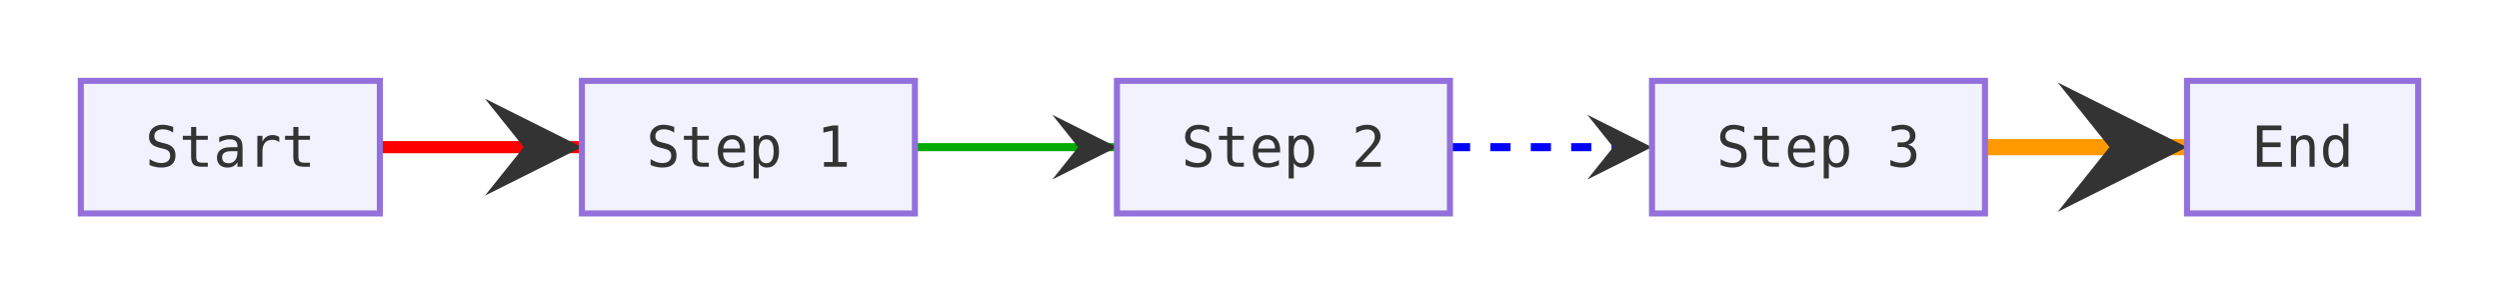
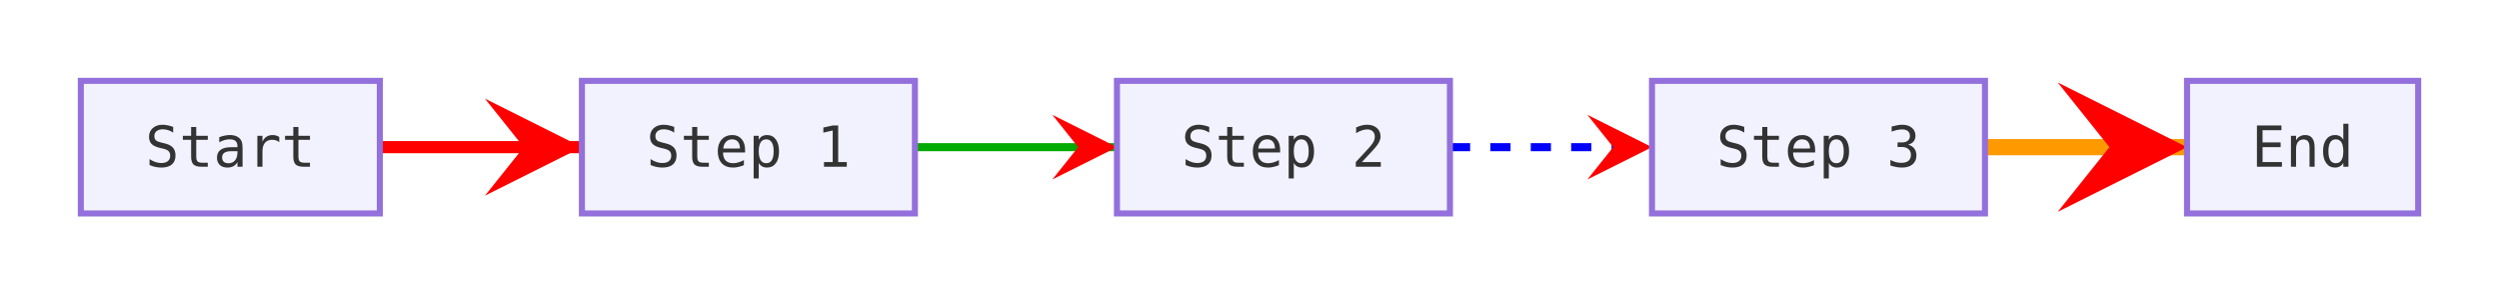
<svg xmlns="http://www.w3.org/2000/svg" viewBox="0 0 618.4 72.8" width="618.4" height="72.8">
  <defs>
    <marker id="arrow-point" viewBox="0 0 10 10" refX="10" refY="5" markerWidth="8" markerHeight="8" orient="auto-start-reverse">
-       <path d="M10 5 L0 10 L4 5 L0 0 Z" fill="#333333" />
+       <path d="M10 5 L0 10 L4 5 L0 0 Z" fill="#ff0000" />
    </marker>
  </defs>
  <g transform="translate(20, 20)">
    <path d="M74 16.4 L78.17 16.4 C82.33 16.4 90.67 16.4 99 16.4 C107.33 16.4 115.67 16.4 119.83 16.4 L124 16.4" fill="none" stroke="#ff0000" stroke-width="3" marker-end="url(#arrow-point)" />
    <path d="M206.4 16.4 L210.57 16.4 C214.73 16.4 223.07 16.4 231.4 16.4 C239.73 16.4 248.07 16.4 252.23 16.4 L256.4 16.4" fill="none" stroke="#00aa00" stroke-width="2" marker-end="url(#arrow-point)" />
    <path d="M338.8 16.4 L342.97 16.4 C347.13 16.4 355.47 16.4 363.8 16.4 C372.13 16.4 380.47 16.4 384.63 16.4 L388.8 16.4" fill="none" stroke="#0000ff" stroke-width="2" stroke-dasharray="5" marker-end="url(#arrow-point)" />
    <path d="M471.2 16.4 L475.37 16.4 C479.53 16.4 487.87 16.4 496.2 16.4 C504.53 16.4 512.87 16.4 517.03 16.4 L521.2 16.4" fill="none" stroke="#ff9900" stroke-width="4" marker-end="url(#arrow-point)" />
    <rect x="0" y="0" width="74" height="32.8" fill="#ececffb2" stroke="#9370db" stroke-width="1.5" />
    <text x="37" y="16.4" text-anchor="middle" dominant-baseline="central" font-size="14px" font-family="'Intel One Mono', 'SF Mono', 'Cascadia Code', 'JetBrains Mono', 'Fira Code', 'Consolas', 'Menlo', monospace" fill="#333333">Start</text>
    <rect x="124" y="0" width="82.4" height="32.8" fill="#ececffb2" stroke="#9370db" stroke-width="1.5" />
    <text x="165.2" y="16.4" text-anchor="middle" dominant-baseline="central" font-size="14px" font-family="'Intel One Mono', 'SF Mono', 'Cascadia Code', 'JetBrains Mono', 'Fira Code', 'Consolas', 'Menlo', monospace" fill="#333333">Step 1</text>
    <rect x="256.4" y="0" width="82.4" height="32.8" fill="#ececffb2" stroke="#9370db" stroke-width="1.5" />
    <text x="297.6" y="16.4" text-anchor="middle" dominant-baseline="central" font-size="14px" font-family="'Intel One Mono', 'SF Mono', 'Cascadia Code', 'JetBrains Mono', 'Fira Code', 'Consolas', 'Menlo', monospace" fill="#333333">Step 2</text>
    <rect x="388.8" y="0" width="82.4" height="32.8" fill="#ececffb2" stroke="#9370db" stroke-width="1.5" />
    <text x="430" y="16.4" text-anchor="middle" dominant-baseline="central" font-size="14px" font-family="'Intel One Mono', 'SF Mono', 'Cascadia Code', 'JetBrains Mono', 'Fira Code', 'Consolas', 'Menlo', monospace" fill="#333333">Step 3</text>
    <rect x="521.2" y="0" width="57.2" height="32.8" fill="#ececffb2" stroke="#9370db" stroke-width="1.5" />
    <text x="549.8" y="16.4" text-anchor="middle" dominant-baseline="central" font-size="14px" font-family="'Intel One Mono', 'SF Mono', 'Cascadia Code', 'JetBrains Mono', 'Fira Code', 'Consolas', 'Menlo', monospace" fill="#333333">End</text>
  </g>
</svg>
